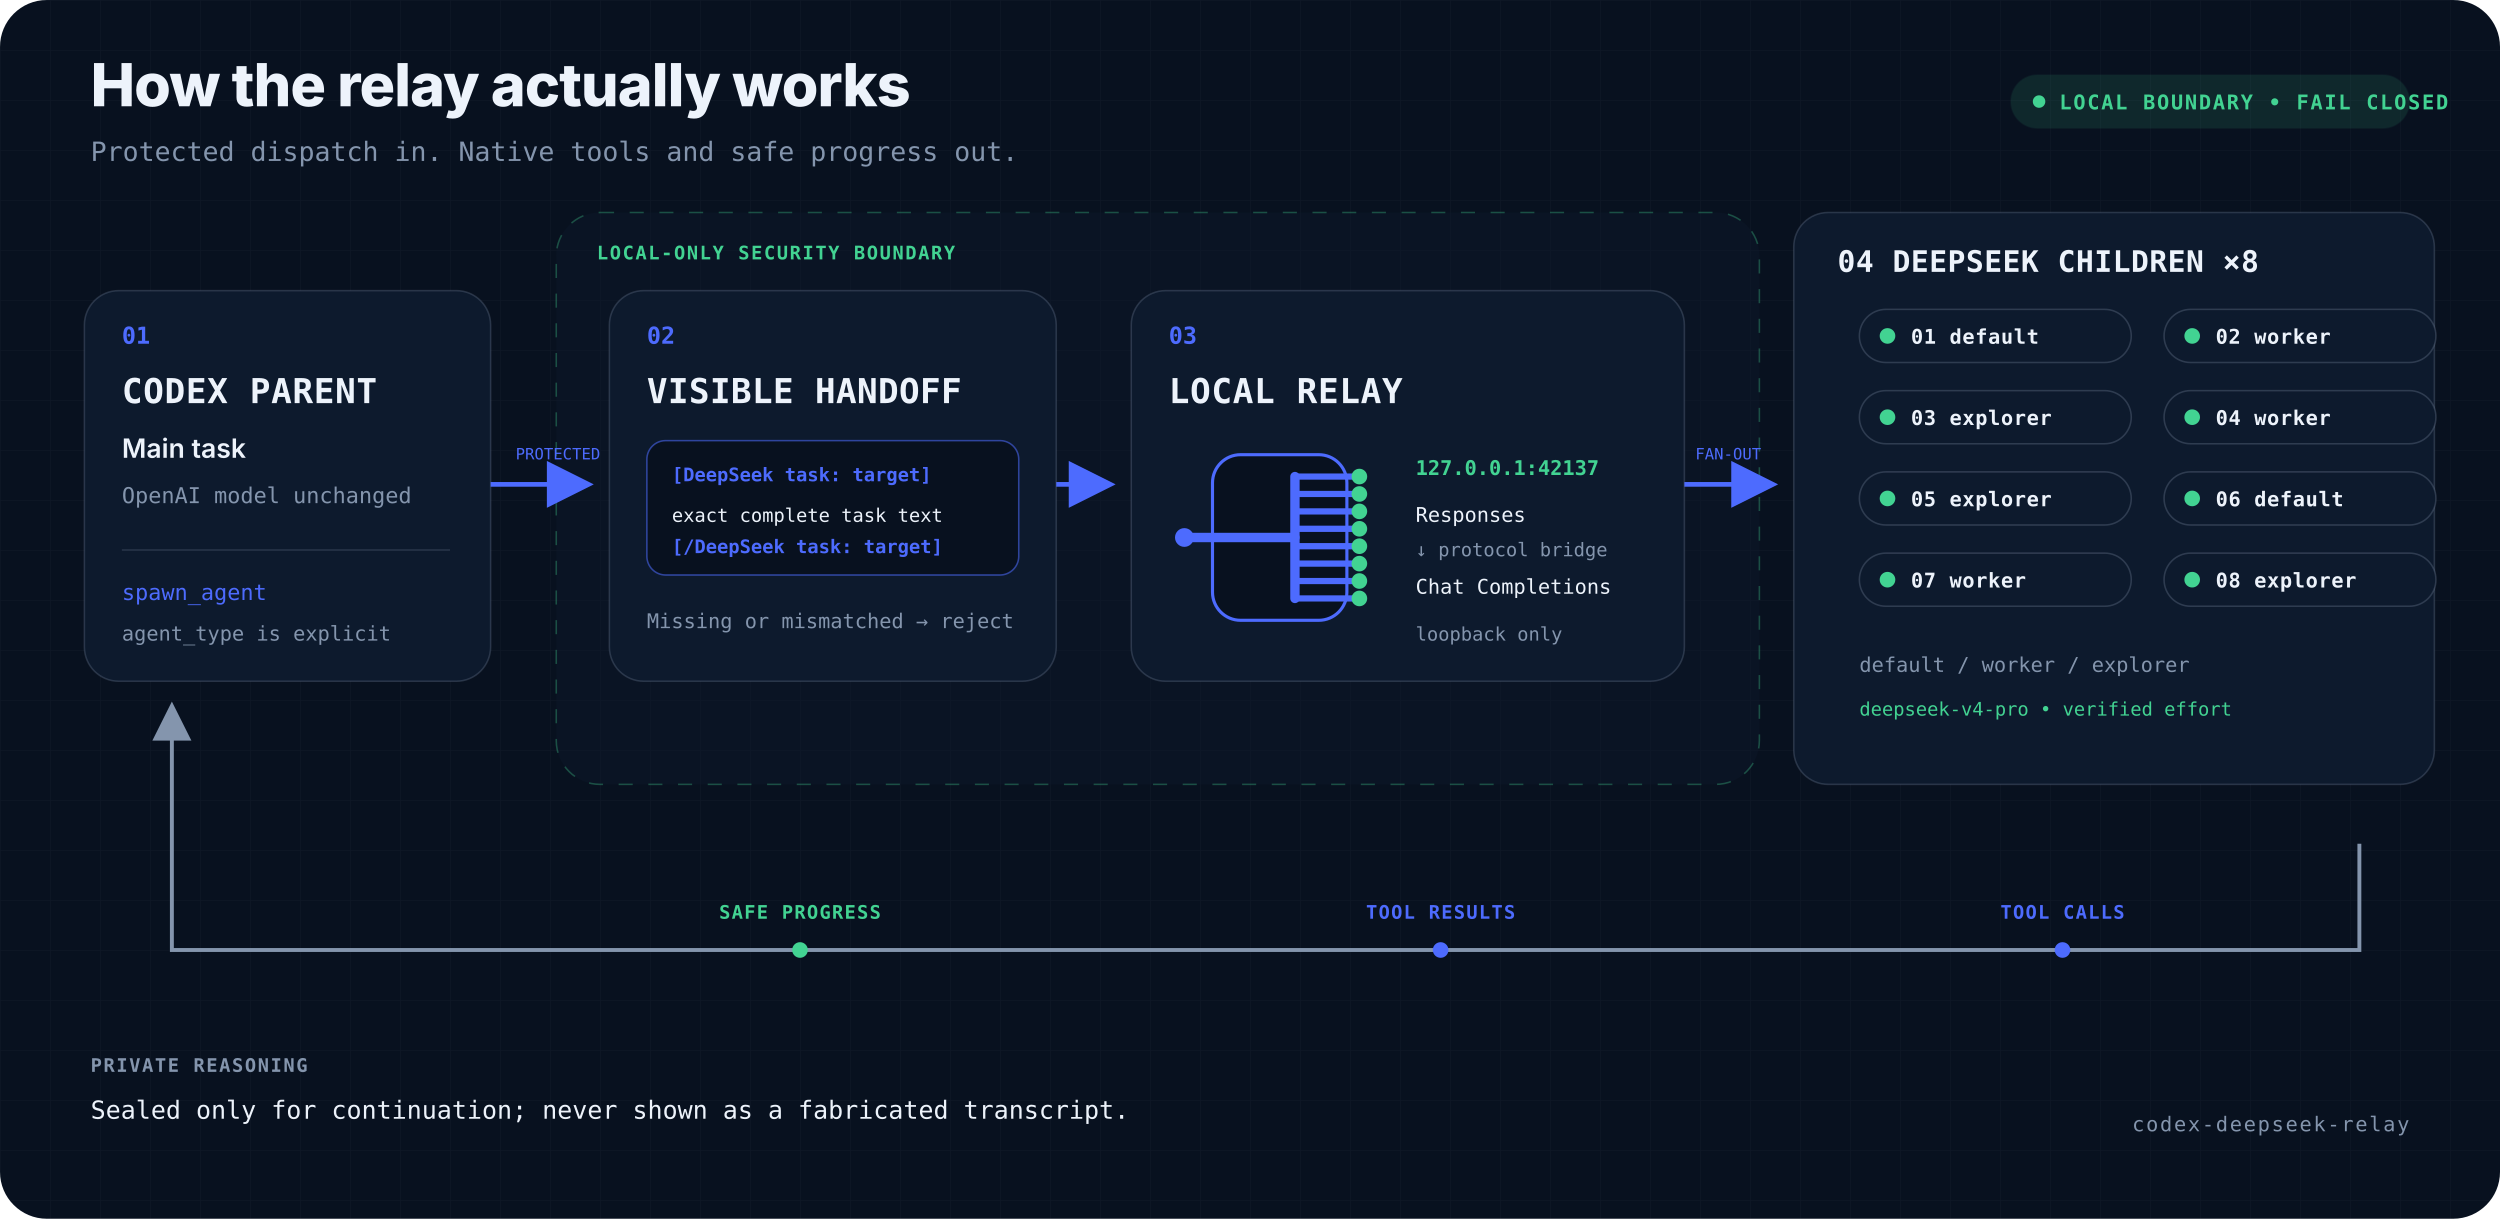
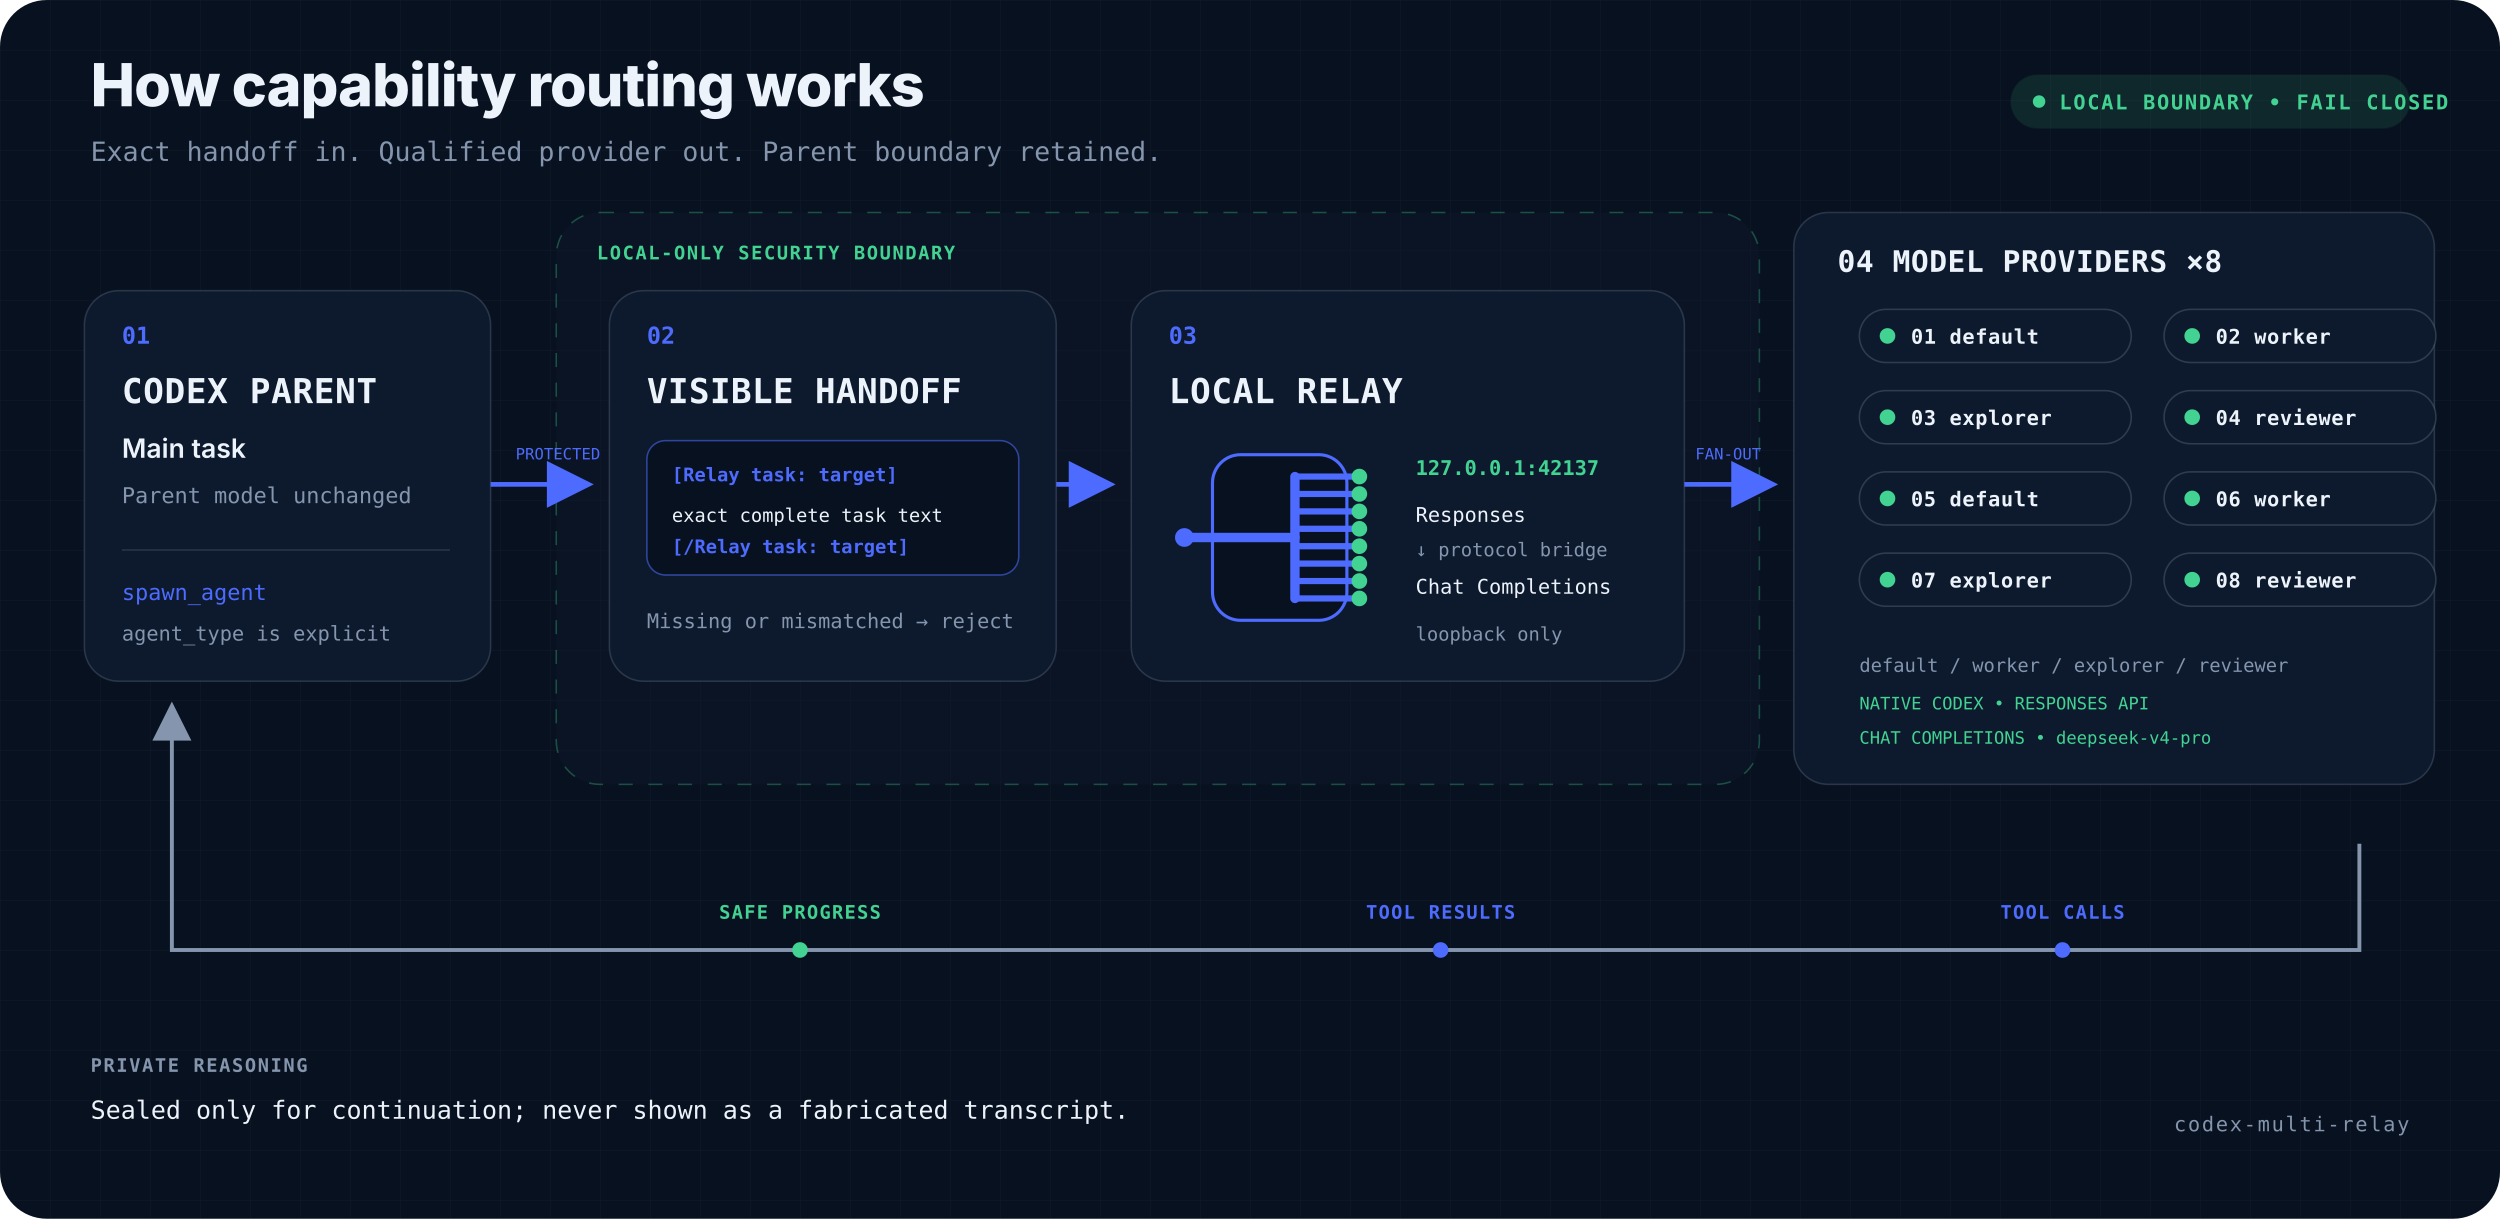
<svg xmlns="http://www.w3.org/2000/svg" width="1600" height="780" viewBox="0 0 1600 780" role="img" aria-labelledby="title desc">
  <defs>
    <pattern id="grid" width="32" height="32" patternUnits="userSpaceOnUse">
      <path d="M32 0H0V32" fill="none" stroke="#8495ad" stroke-width="1" opacity=".05" />
    </pattern>
    <radialGradient id="relayGlow">
      <stop offset="0" stop-color="#4d6bfe" stop-opacity=".10" />
      <stop offset="1" stop-color="#4d6bfe" stop-opacity="0" />
    </radialGradient>
    <marker id="arrowRoute" markerWidth="10" markerHeight="10" refX="8" refY="5" orient="auto" markerUnits="strokeWidth">
      <path d="M0 0L10 5L0 10Z" fill="#4d6bfe" />
    </marker>
    <marker id="arrowMuted" markerWidth="10" markerHeight="10" refX="8" refY="5" orient="auto" markerUnits="strokeWidth">
      <path d="M0 0L10 5L0 10Z" fill="#8495ad" />
    </marker>
  </defs>
  <rect width="1600" height="780" rx="30" fill="#08111f" />
  <rect x="0" y="0" width="1600" height="780" rx="30" fill="url(#grid)" />
-   <text x="58" y="68" fill="#edf3fb" font-size="38" font-weight="760" font-family="-apple-system, BlinkMacSystemFont, 'Segoe UI', 'PingFang SC', sans-serif" text-anchor="start" letter-spacing="-0.6">How the relay actually works</text>
-   <text x="58" y="103" fill="#8495ad" font-size="17" font-weight="500" font-family="'Cascadia Mono', 'SFMono-Regular', Consolas, Menlo, monospace" text-anchor="start">Protected dispatch in. Native tools and safe progress out.</text>
+   <text x="58" y="68" fill="#edf3fb" font-size="38" font-weight="760" font-family="-apple-system, BlinkMacSystemFont, 'Segoe UI', 'PingFang SC', sans-serif" text-anchor="start" letter-spacing="-0.6">How capability routing works</text>
+   <text x="58" y="103" fill="#8495ad" font-size="17" font-weight="500" font-family="'Cascadia Mono', 'SFMono-Regular', Consolas, Menlo, monospace" text-anchor="start">Exact handoff in. Qualified provider out. Parent boundary retained.</text>
  <g transform="translate(1287 48)">
    <rect width="255" height="34" rx="17" fill="#42d392" opacity=".12" stroke="#42d392" stroke-opacity=".45" />
    <circle cx="18" cy="17" r="4" fill="#42d392" />
    <text x="31" y="22" fill="#42d392" font-size="13" font-weight="700" font-family="'Cascadia Mono', 'SFMono-Regular', Consolas, Menlo, monospace" text-anchor="start" letter-spacing="1.1">LOCAL BOUNDARY • FAIL CLOSED</text>
  </g>
  <rect x="356" y="136" width="770" height="366" rx="28" fill="#0d1a2d" fill-opacity=".42" stroke="#42d392" stroke-opacity=".32" stroke-dasharray="9 10" />
  <text x="382" y="166" fill="#42d392" font-size="12" font-weight="700" font-family="'Cascadia Mono', 'SFMono-Regular', Consolas, Menlo, monospace" text-anchor="start" letter-spacing="1">LOCAL-ONLY SECURITY BOUNDARY</text>
  <rect x="54" y="186" width="260" height="250" rx="22" fill="#0d1a2d" stroke="#8495ad" stroke-opacity=".26" />
  <text x="78" y="220" fill="#4d6bfe" font-size="15" font-weight="760" font-family="'Cascadia Mono', 'SFMono-Regular', Consolas, Menlo, monospace" text-anchor="start">01</text>
  <text x="78" y="258" fill="#edf3fb" font-size="22" font-weight="740" font-family="'Cascadia Mono', 'SFMono-Regular', Consolas, Menlo, monospace" text-anchor="start" letter-spacing="0.4">CODEX PARENT</text>
  <text x="78" y="293" fill="#edf3fb" font-size="17" font-weight="620" font-family="-apple-system, BlinkMacSystemFont, 'Segoe UI', 'PingFang SC', sans-serif" text-anchor="start">Main task</text>
-   <text x="78" y="322" fill="#8495ad" font-size="14" font-weight="500" font-family="'Cascadia Mono', 'SFMono-Regular', Consolas, Menlo, monospace" text-anchor="start">OpenAI model unchanged</text>
+   <text x="78" y="322" fill="#8495ad" font-size="14" font-weight="500" font-family="'Cascadia Mono', 'SFMono-Regular', Consolas, Menlo, monospace" text-anchor="start">Parent model unchanged</text>
  <path d="M78 352H288" stroke="#8495ad" stroke-opacity=".22" />
  <text x="78" y="384" fill="#4d6bfe" font-size="14" font-weight="500" font-family="'Cascadia Mono', 'SFMono-Regular', Consolas, Menlo, monospace" text-anchor="start">spawn_agent</text>
  <text x="78" y="410" fill="#8495ad" font-size="13" font-weight="500" font-family="'Cascadia Mono', 'SFMono-Regular', Consolas, Menlo, monospace" text-anchor="start">agent_type is explicit</text>
  <rect x="390" y="186" width="286" height="250" rx="22" fill="#0d1a2d" stroke="#8495ad" stroke-opacity=".26" />
  <text x="414" y="220" fill="#4d6bfe" font-size="15" font-weight="760" font-family="'Cascadia Mono', 'SFMono-Regular', Consolas, Menlo, monospace" text-anchor="start">02</text>
  <text x="414" y="258" fill="#edf3fb" font-size="22" font-weight="740" font-family="'Cascadia Mono', 'SFMono-Regular', Consolas, Menlo, monospace" text-anchor="start" letter-spacing="0.2">VISIBLE HANDOFF</text>
  <rect x="414" y="282" width="238" height="86" rx="12" fill="#08111f" stroke="#4d6bfe" stroke-opacity=".55" />
-   <text x="430" y="308" fill="#4d6bfe" font-size="12" font-weight="700" font-family="'Cascadia Mono', 'SFMono-Regular', Consolas, Menlo, monospace" text-anchor="start">[DeepSeek task: target]</text>
+   <text x="430" y="308" fill="#4d6bfe" font-size="12" font-weight="700" font-family="'Cascadia Mono', 'SFMono-Regular', Consolas, Menlo, monospace" text-anchor="start">[Relay task: target]</text>
  <text x="430" y="334" fill="#edf3fb" font-size="12" font-weight="500" font-family="'Cascadia Mono', 'SFMono-Regular', Consolas, Menlo, monospace" text-anchor="start">exact complete task text</text>
-   <text x="430" y="354" fill="#4d6bfe" font-size="12" font-weight="700" font-family="'Cascadia Mono', 'SFMono-Regular', Consolas, Menlo, monospace" text-anchor="start">[/DeepSeek task: target]</text>
+   <text x="430" y="354" fill="#4d6bfe" font-size="12" font-weight="700" font-family="'Cascadia Mono', 'SFMono-Regular', Consolas, Menlo, monospace" text-anchor="start">[/Relay task: target]</text>
  <text x="414" y="402" fill="#8495ad" font-size="13" font-weight="500" font-family="'Cascadia Mono', 'SFMono-Regular', Consolas, Menlo, monospace" text-anchor="start">Missing or mismatched → reject</text>
  <rect x="724" y="186" width="354" height="250" rx="22" fill="#0d1a2d" stroke="#8495ad" stroke-opacity=".26" />
  <text x="748" y="220" fill="#4d6bfe" font-size="15" font-weight="760" font-family="'Cascadia Mono', 'SFMono-Regular', Consolas, Menlo, monospace" text-anchor="start">03</text>
  <text x="748" y="258" fill="#edf3fb" font-size="22" font-weight="740" font-family="'Cascadia Mono', 'SFMono-Regular', Consolas, Menlo, monospace" text-anchor="start" letter-spacing="0.4">LOCAL RELAY</text>
  <g transform="translate(758 281)" data-component="relay-mark" aria-label="Local relay protocol bridge">
    <rect x="18" y="10" width="86" height="106" rx="18" fill="#08111f" stroke="#4d6bfe" stroke-width="2" />
    <path d="M0 63H70.76" fill="none" stroke="#4d6bfe" stroke-width="6" stroke-linecap="round" />
    <path d="M70.76 24V102" fill="none" stroke="#4d6bfe" stroke-width="6" stroke-linecap="round" />
    <path d="M70.76 24H112" fill="none" stroke="#4d6bfe" stroke-width="4" stroke-linecap="round" />
    <circle cx="112" cy="24" r="5" fill="#42d392" />
    <path d="M70.76 35.143H112" fill="none" stroke="#4d6bfe" stroke-width="4" stroke-linecap="round" />
    <circle cx="112" cy="35.143" r="5" fill="#42d392" />
    <path d="M70.76 46.286H112" fill="none" stroke="#4d6bfe" stroke-width="4" stroke-linecap="round" />
    <circle cx="112" cy="46.286" r="5" fill="#42d392" />
    <path d="M70.76 57.429H112" fill="none" stroke="#4d6bfe" stroke-width="4" stroke-linecap="round" />
    <circle cx="112" cy="57.429" r="5" fill="#42d392" />
    <path d="M70.76 68.571H112" fill="none" stroke="#4d6bfe" stroke-width="4" stroke-linecap="round" />
    <circle cx="112" cy="68.571" r="5" fill="#42d392" />
    <path d="M70.76 79.714H112" fill="none" stroke="#4d6bfe" stroke-width="4" stroke-linecap="round" />
    <circle cx="112" cy="79.714" r="5" fill="#42d392" />
    <path d="M70.76 90.857H112" fill="none" stroke="#4d6bfe" stroke-width="4" stroke-linecap="round" />
    <circle cx="112" cy="90.857" r="5" fill="#42d392" />
    <path d="M70.76 102H112" fill="none" stroke="#4d6bfe" stroke-width="4" stroke-linecap="round" />
    <circle cx="112" cy="102" r="5" fill="#42d392" />
    <circle cx="0" cy="63" r="6" fill="#4d6bfe" />
  </g>
  <text x="906" y="304" fill="#42d392" font-size="13" font-weight="700" font-family="'Cascadia Mono', 'SFMono-Regular', Consolas, Menlo, monospace" text-anchor="start">127.0.0.1:42137</text>
  <text x="906" y="334" fill="#edf3fb" font-size="13" font-weight="500" font-family="'Cascadia Mono', 'SFMono-Regular', Consolas, Menlo, monospace" text-anchor="start">Responses</text>
  <text x="906" y="356" fill="#8495ad" font-size="12" font-weight="500" font-family="'Cascadia Mono', 'SFMono-Regular', Consolas, Menlo, monospace" text-anchor="start">↓ protocol bridge</text>
  <text x="906" y="380" fill="#edf3fb" font-size="13" font-weight="500" font-family="'Cascadia Mono', 'SFMono-Regular', Consolas, Menlo, monospace" text-anchor="start">Chat Completions</text>
  <text x="906" y="410" fill="#8495ad" font-size="12" font-weight="500" font-family="'Cascadia Mono', 'SFMono-Regular', Consolas, Menlo, monospace" text-anchor="start">loopback only</text>
  <rect x="1148" y="136" width="410" height="366" rx="22" fill="#0d1a2d" stroke="#8495ad" stroke-opacity=".26" />
-   <text x="1176" y="174" fill="#edf3fb" font-size="19" font-weight="740" font-family="'Cascadia Mono', 'SFMono-Regular', Consolas, Menlo, monospace" text-anchor="start" letter-spacing="0.3">04  DEEPSEEK CHILDREN ×8</text>
+   <text x="1176" y="174" fill="#edf3fb" font-size="19" font-weight="740" font-family="'Cascadia Mono', 'SFMono-Regular', Consolas, Menlo, monospace" text-anchor="start" letter-spacing="0.3">04  MODEL PROVIDERS ×8</text>
  <g transform="translate(1190 198)" data-node="child" data-role="default">
    <rect width="174" height="34" rx="17" fill="#0d1a2d" stroke="#8495ad" stroke-opacity=".28" />
    <circle cx="18" cy="17" r="5" fill="#42d392" />
    <text x="33" y="22" fill="#edf3fb" font-size="13" font-weight="650" font-family="'Cascadia Mono', 'SFMono-Regular', Consolas, Menlo, monospace" text-anchor="start" letter-spacing="0.4">01  default</text>
  </g>
  <g transform="translate(1385 198)" data-node="child" data-role="worker">
    <rect width="174" height="34" rx="17" fill="#0d1a2d" stroke="#8495ad" stroke-opacity=".28" />
    <circle cx="18" cy="17" r="5" fill="#42d392" />
    <text x="33" y="22" fill="#edf3fb" font-size="13" font-weight="650" font-family="'Cascadia Mono', 'SFMono-Regular', Consolas, Menlo, monospace" text-anchor="start" letter-spacing="0.4">02  worker</text>
  </g>
  <g transform="translate(1190 250)" data-node="child" data-role="explorer">
    <rect width="174" height="34" rx="17" fill="#0d1a2d" stroke="#8495ad" stroke-opacity=".28" />
    <circle cx="18" cy="17" r="5" fill="#42d392" />
    <text x="33" y="22" fill="#edf3fb" font-size="13" font-weight="650" font-family="'Cascadia Mono', 'SFMono-Regular', Consolas, Menlo, monospace" text-anchor="start" letter-spacing="0.4">03  explorer</text>
  </g>
-   <g transform="translate(1385 250)" data-node="child" data-role="worker">
+   <g transform="translate(1385 250)" data-node="child" data-role="reviewer">
    <rect width="174" height="34" rx="17" fill="#0d1a2d" stroke="#8495ad" stroke-opacity=".28" />
    <circle cx="18" cy="17" r="5" fill="#42d392" />
-     <text x="33" y="22" fill="#edf3fb" font-size="13" font-weight="650" font-family="'Cascadia Mono', 'SFMono-Regular', Consolas, Menlo, monospace" text-anchor="start" letter-spacing="0.4">04  worker</text>
+     <text x="33" y="22" fill="#edf3fb" font-size="13" font-weight="650" font-family="'Cascadia Mono', 'SFMono-Regular', Consolas, Menlo, monospace" text-anchor="start" letter-spacing="0.4">04  reviewer</text>
  </g>
-   <g transform="translate(1190 302)" data-node="child" data-role="explorer">
+   <g transform="translate(1190 302)" data-node="child" data-role="default">
    <rect width="174" height="34" rx="17" fill="#0d1a2d" stroke="#8495ad" stroke-opacity=".28" />
    <circle cx="18" cy="17" r="5" fill="#42d392" />
-     <text x="33" y="22" fill="#edf3fb" font-size="13" font-weight="650" font-family="'Cascadia Mono', 'SFMono-Regular', Consolas, Menlo, monospace" text-anchor="start" letter-spacing="0.4">05  explorer</text>
+     <text x="33" y="22" fill="#edf3fb" font-size="13" font-weight="650" font-family="'Cascadia Mono', 'SFMono-Regular', Consolas, Menlo, monospace" text-anchor="start" letter-spacing="0.4">05  default</text>
  </g>
-   <g transform="translate(1385 302)" data-node="child" data-role="default">
+   <g transform="translate(1385 302)" data-node="child" data-role="worker">
    <rect width="174" height="34" rx="17" fill="#0d1a2d" stroke="#8495ad" stroke-opacity=".28" />
    <circle cx="18" cy="17" r="5" fill="#42d392" />
-     <text x="33" y="22" fill="#edf3fb" font-size="13" font-weight="650" font-family="'Cascadia Mono', 'SFMono-Regular', Consolas, Menlo, monospace" text-anchor="start" letter-spacing="0.4">06  default</text>
+     <text x="33" y="22" fill="#edf3fb" font-size="13" font-weight="650" font-family="'Cascadia Mono', 'SFMono-Regular', Consolas, Menlo, monospace" text-anchor="start" letter-spacing="0.4">06  worker</text>
  </g>
-   <g transform="translate(1190 354)" data-node="child" data-role="worker">
+   <g transform="translate(1190 354)" data-node="child" data-role="explorer">
    <rect width="174" height="34" rx="17" fill="#0d1a2d" stroke="#8495ad" stroke-opacity=".28" />
    <circle cx="18" cy="17" r="5" fill="#42d392" />
-     <text x="33" y="22" fill="#edf3fb" font-size="13" font-weight="650" font-family="'Cascadia Mono', 'SFMono-Regular', Consolas, Menlo, monospace" text-anchor="start" letter-spacing="0.4">07  worker</text>
+     <text x="33" y="22" fill="#edf3fb" font-size="13" font-weight="650" font-family="'Cascadia Mono', 'SFMono-Regular', Consolas, Menlo, monospace" text-anchor="start" letter-spacing="0.4">07  explorer</text>
  </g>
-   <g transform="translate(1385 354)" data-node="child" data-role="explorer">
+   <g transform="translate(1385 354)" data-node="child" data-role="reviewer">
    <rect width="174" height="34" rx="17" fill="#0d1a2d" stroke="#8495ad" stroke-opacity=".28" />
    <circle cx="18" cy="17" r="5" fill="#42d392" />
-     <text x="33" y="22" fill="#edf3fb" font-size="13" font-weight="650" font-family="'Cascadia Mono', 'SFMono-Regular', Consolas, Menlo, monospace" text-anchor="start" letter-spacing="0.4">08  explorer</text>
+     <text x="33" y="22" fill="#edf3fb" font-size="13" font-weight="650" font-family="'Cascadia Mono', 'SFMono-Regular', Consolas, Menlo, monospace" text-anchor="start" letter-spacing="0.4">08  reviewer</text>
  </g>
-   <text x="1190" y="430" fill="#8495ad" font-size="13" font-weight="500" font-family="'Cascadia Mono', 'SFMono-Regular', Consolas, Menlo, monospace" text-anchor="start">default / worker / explorer</text>
-   <text x="1190" y="458" fill="#42d392" font-size="12" font-weight="500" font-family="'Cascadia Mono', 'SFMono-Regular', Consolas, Menlo, monospace" text-anchor="start">deepseek-v4-pro • verified effort</text>
+   <text x="1190" y="430" fill="#8495ad" font-size="12" font-weight="500" font-family="'Cascadia Mono', 'SFMono-Regular', Consolas, Menlo, monospace" text-anchor="start">default / worker / explorer / reviewer</text>
+   <text x="1190" y="454" fill="#42d392" font-size="11" font-weight="500" font-family="'Cascadia Mono', 'SFMono-Regular', Consolas, Menlo, monospace" text-anchor="start">NATIVE CODEX • RESPONSES API</text>
+   <text x="1190" y="476" fill="#42d392" font-size="11" font-weight="500" font-family="'Cascadia Mono', 'SFMono-Regular', Consolas, Menlo, monospace" text-anchor="start">CHAT COMPLETIONS • deepseek-v4-pro</text>
  <path d="M314 310H374" fill="none" stroke="#4d6bfe" stroke-width="3" marker-end="url(#arrowRoute)" />
  <path d="M676 310H708" fill="none" stroke="#4d6bfe" stroke-width="3" marker-end="url(#arrowRoute)" />
  <path d="M1078 310H1132" fill="none" stroke="#4d6bfe" stroke-width="3" marker-end="url(#arrowRoute)" />
  <text x="330" y="294" fill="#4d6bfe" font-size="10" font-weight="500" font-family="'Cascadia Mono', 'SFMono-Regular', Consolas, Menlo, monospace" text-anchor="start">PROTECTED</text>
  <text x="1085" y="294" fill="#4d6bfe" font-size="10" font-weight="500" font-family="'Cascadia Mono', 'SFMono-Regular', Consolas, Menlo, monospace" text-anchor="start">FAN-OUT</text>
  <path d="M1510 540V608H110V454" fill="none" stroke="#8495ad" stroke-width="2.5" marker-end="url(#arrowMuted)" />
  <circle cx="1320" cy="608" r="5" fill="#4d6bfe" />
  <circle cx="922" cy="608" r="5" fill="#4d6bfe" />
  <circle cx="512" cy="608" r="5" fill="#42d392" />
  <text x="1320" y="588" fill="#4d6bfe" font-size="12" font-weight="700" font-family="'Cascadia Mono', 'SFMono-Regular', Consolas, Menlo, monospace" text-anchor="middle" letter-spacing="0.8">TOOL CALLS</text>
  <text x="922" y="588" fill="#4d6bfe" font-size="12" font-weight="700" font-family="'Cascadia Mono', 'SFMono-Regular', Consolas, Menlo, monospace" text-anchor="middle" letter-spacing="0.8">TOOL RESULTS</text>
  <text x="512" y="588" fill="#42d392" font-size="12" font-weight="700" font-family="'Cascadia Mono', 'SFMono-Regular', Consolas, Menlo, monospace" text-anchor="middle" letter-spacing="0.8">SAFE PROGRESS</text>
  <text x="58" y="686" fill="#8495ad" font-size="12" font-weight="700" font-family="'Cascadia Mono', 'SFMono-Regular', Consolas, Menlo, monospace" text-anchor="start" letter-spacing="1">PRIVATE REASONING</text>
  <text x="58" y="716" fill="#edf3fb" font-size="16" font-weight="500" font-family="'Cascadia Mono', 'SFMono-Regular', Consolas, Menlo, monospace" text-anchor="start">Sealed only for continuation; never shown as a fabricated transcript.</text>
-   <text x="1542" y="724" fill="#8495ad" font-size="13" font-weight="500" font-family="'Cascadia Mono', 'SFMono-Regular', Consolas, Menlo, monospace" text-anchor="end" letter-spacing="1.1">codex-deepseek-relay</text>
+   <text x="1542" y="724" fill="#8495ad" font-size="13" font-weight="500" font-family="'Cascadia Mono', 'SFMono-Regular', Consolas, Menlo, monospace" text-anchor="end" letter-spacing="1.1">codex-multi-relay</text>
</svg>
